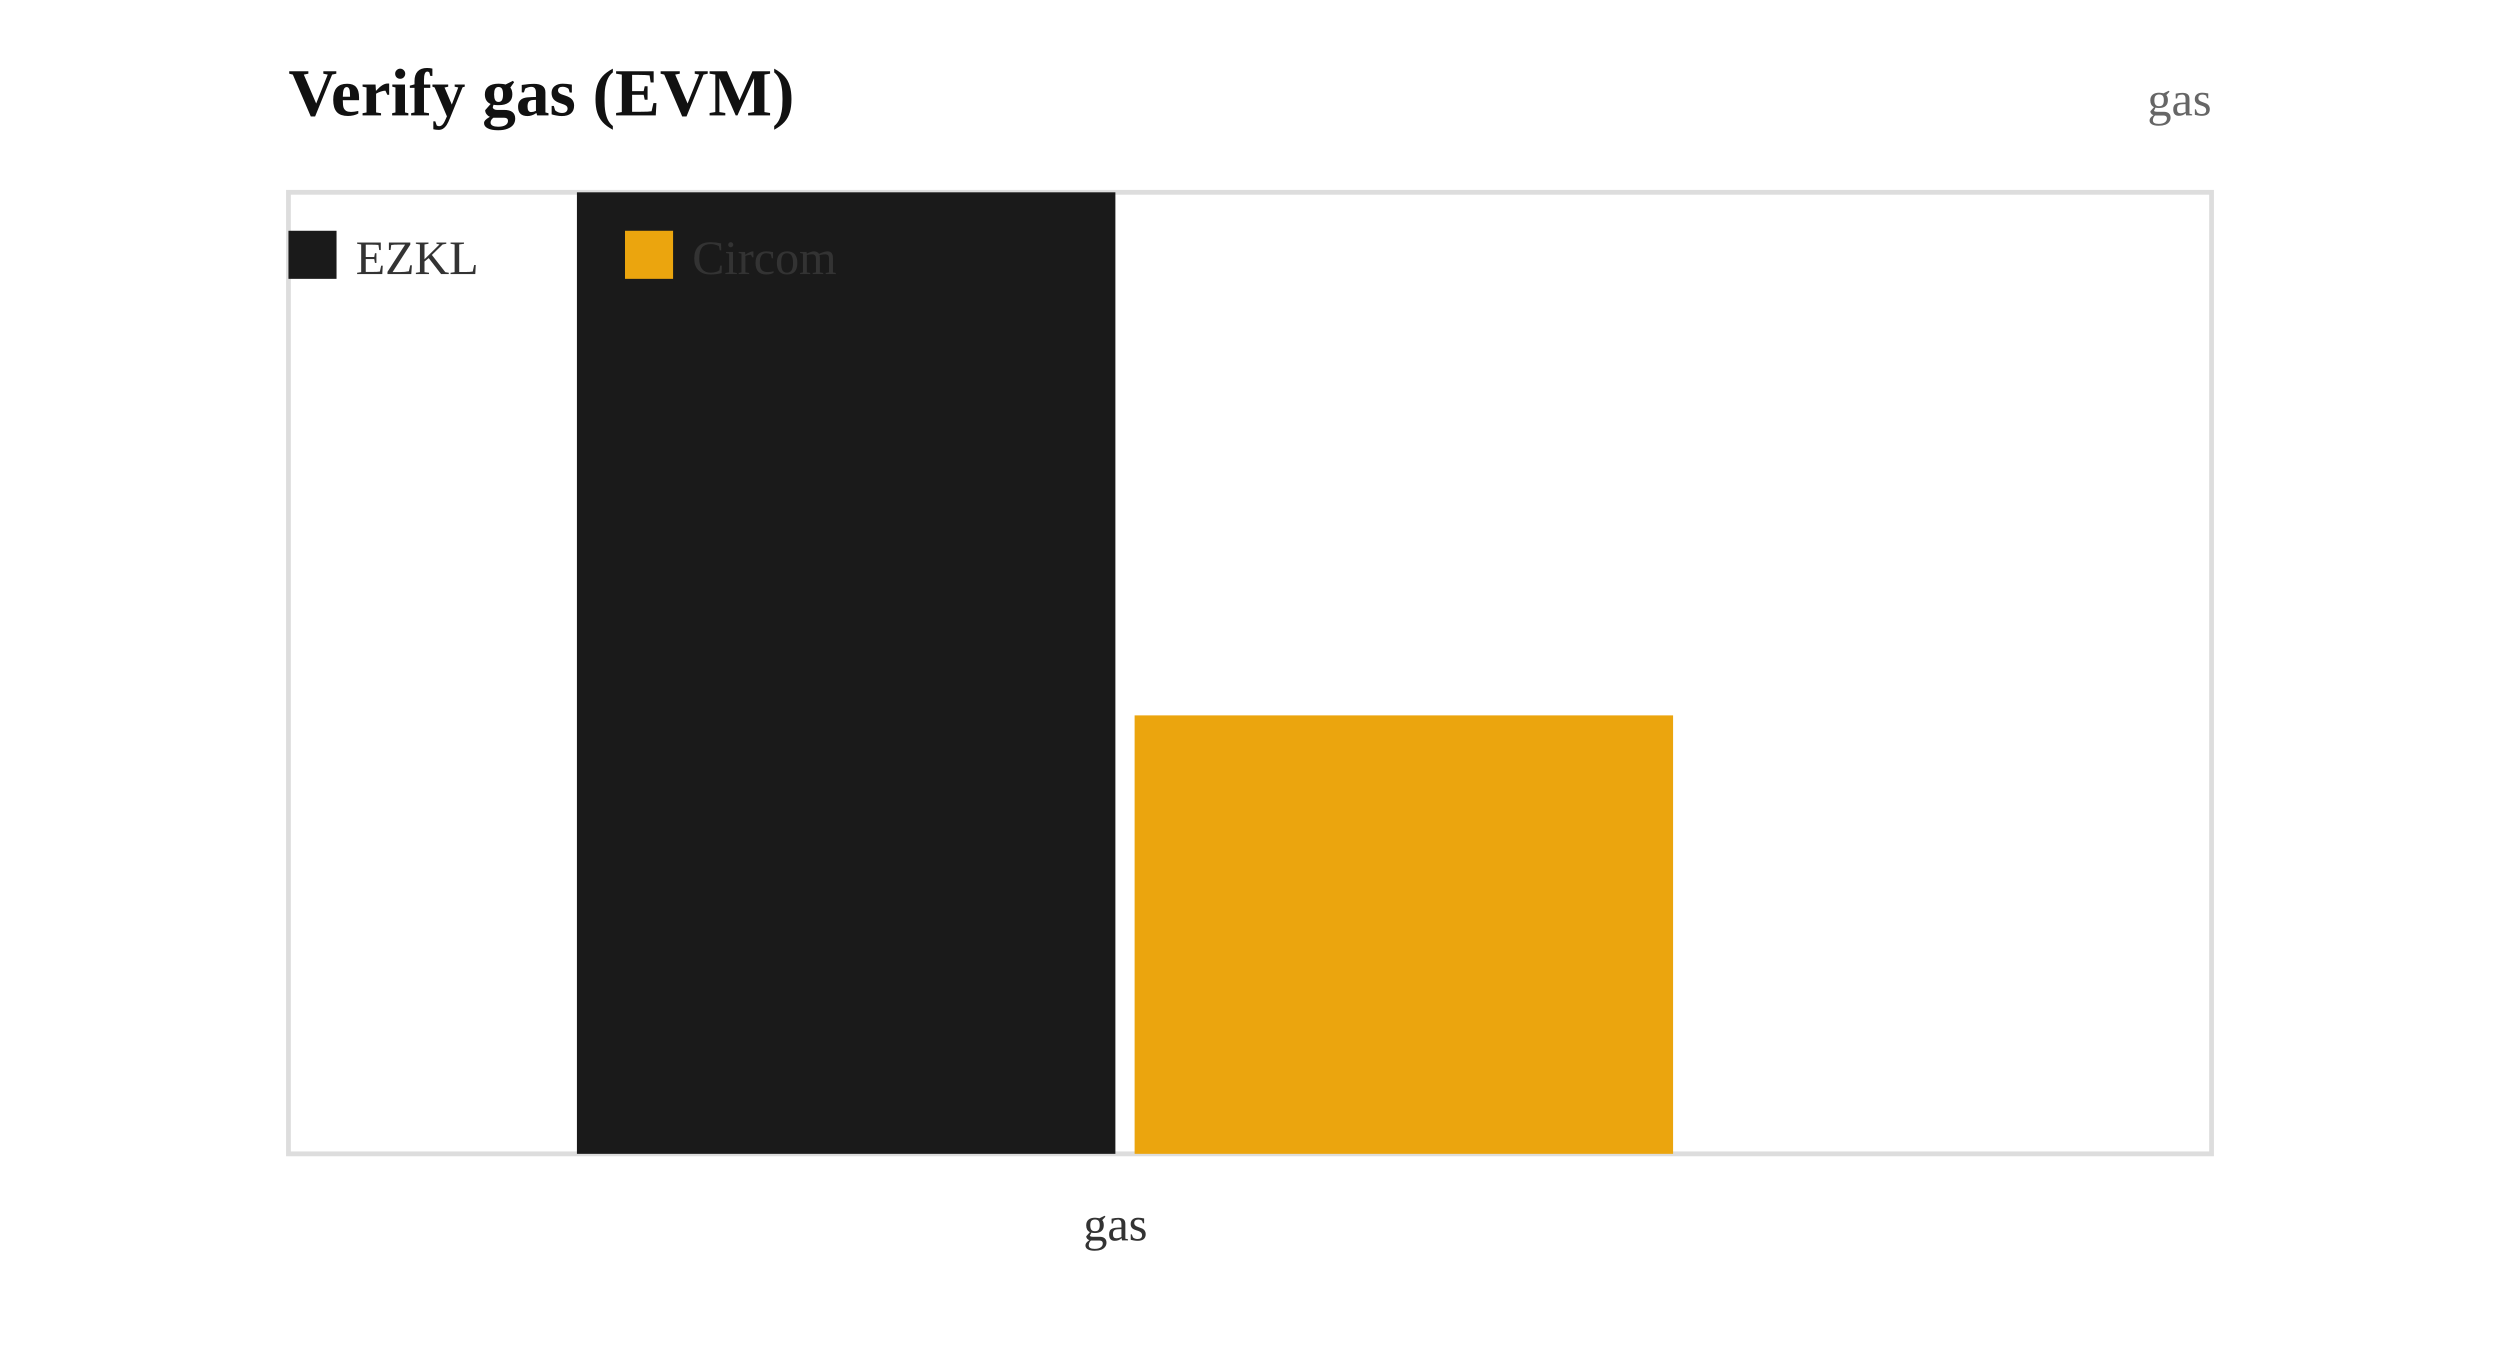
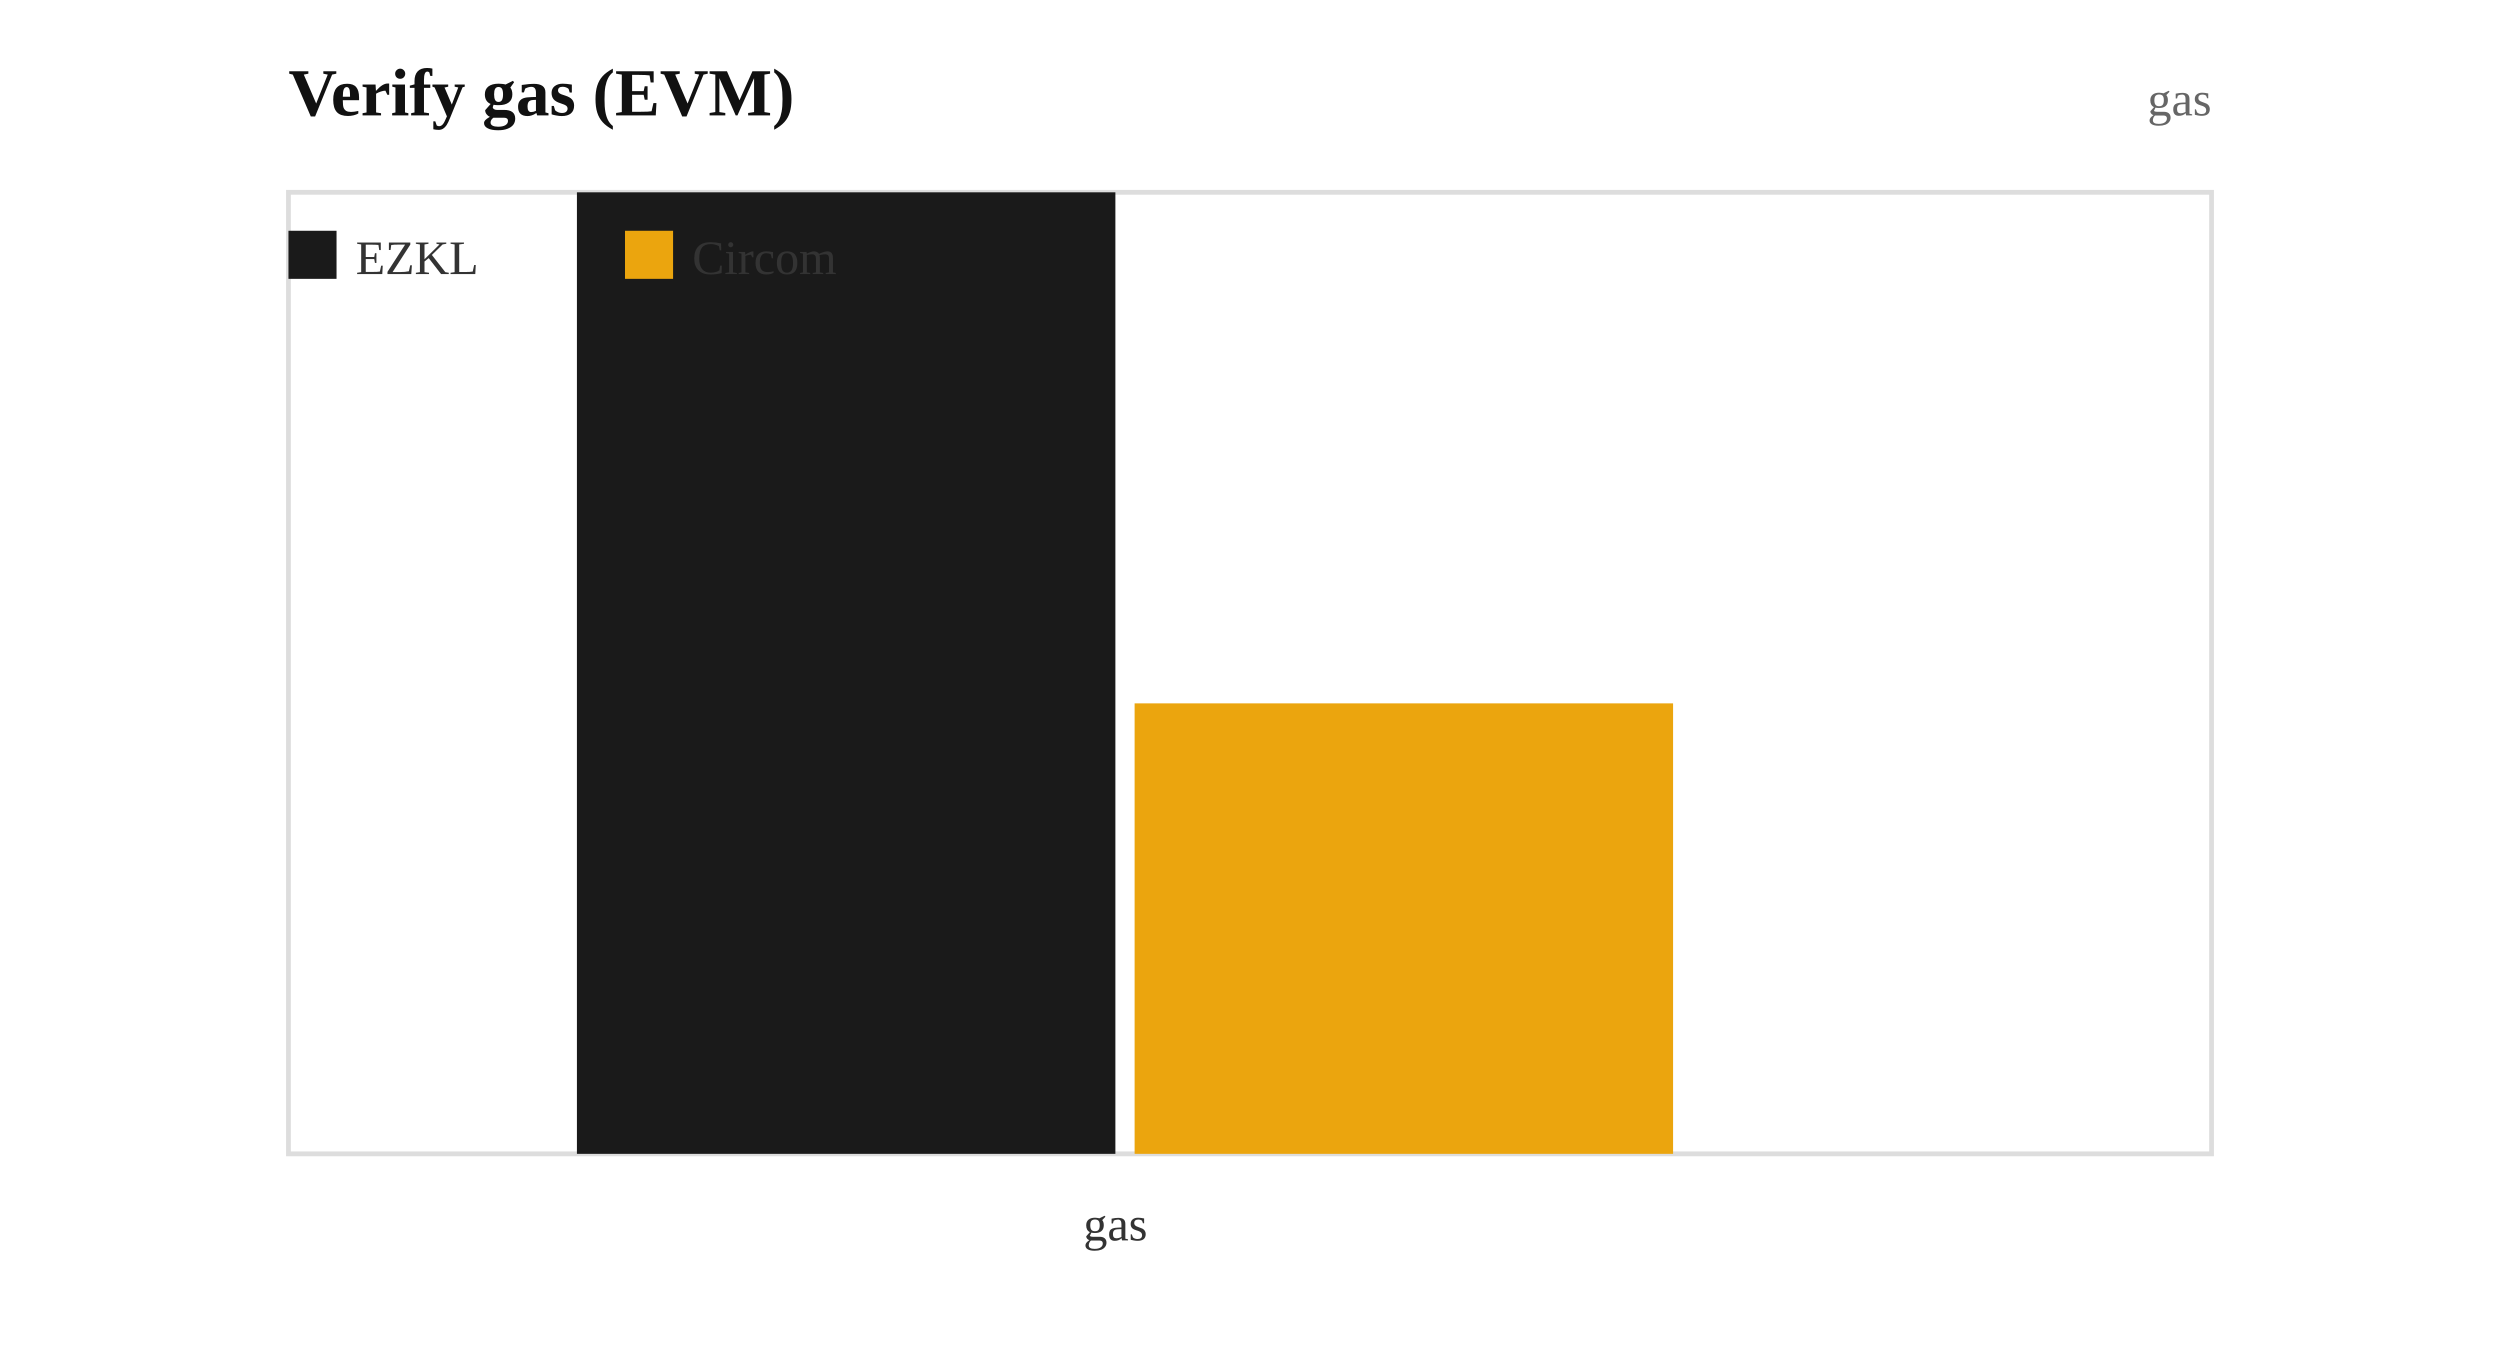
<svg xmlns="http://www.w3.org/2000/svg" width="520" height="280" viewBox="0 0 520 280">
  <text x="60" y="24" font-size="14" font-weight="600" fill="#111">Verify gas (EVM)</text>
  <text x="460" y="24" font-size="10" text-anchor="end" fill="#666">gas</text>
  <rect x="60" y="40" width="400" height="200" fill="none" stroke="#ddd" />
  <rect x="120.0" y="40.0" width="112.0" height="200.0" fill="#1a1a1a" />
-   <rect x="236.0" y="148.8" width="112.0" height="91.2" fill="#eba50e" />
+   <rect x="236.0" y="146.3" width="112.0" height="93.7" fill="#eba50e" />
  <text x="232.0" y="258" font-size="10" text-anchor="middle" fill="#333">gas</text>
  <rect x="60" y="48" width="10" height="10" fill="#1a1a1a" />
  <text x="74" y="57" font-size="10" fill="#333">EZKL</text>
  <rect x="130" y="48" width="10" height="10" fill="#eba50e" />
  <text x="144" y="57" font-size="10" fill="#333">Circom</text>
</svg>
